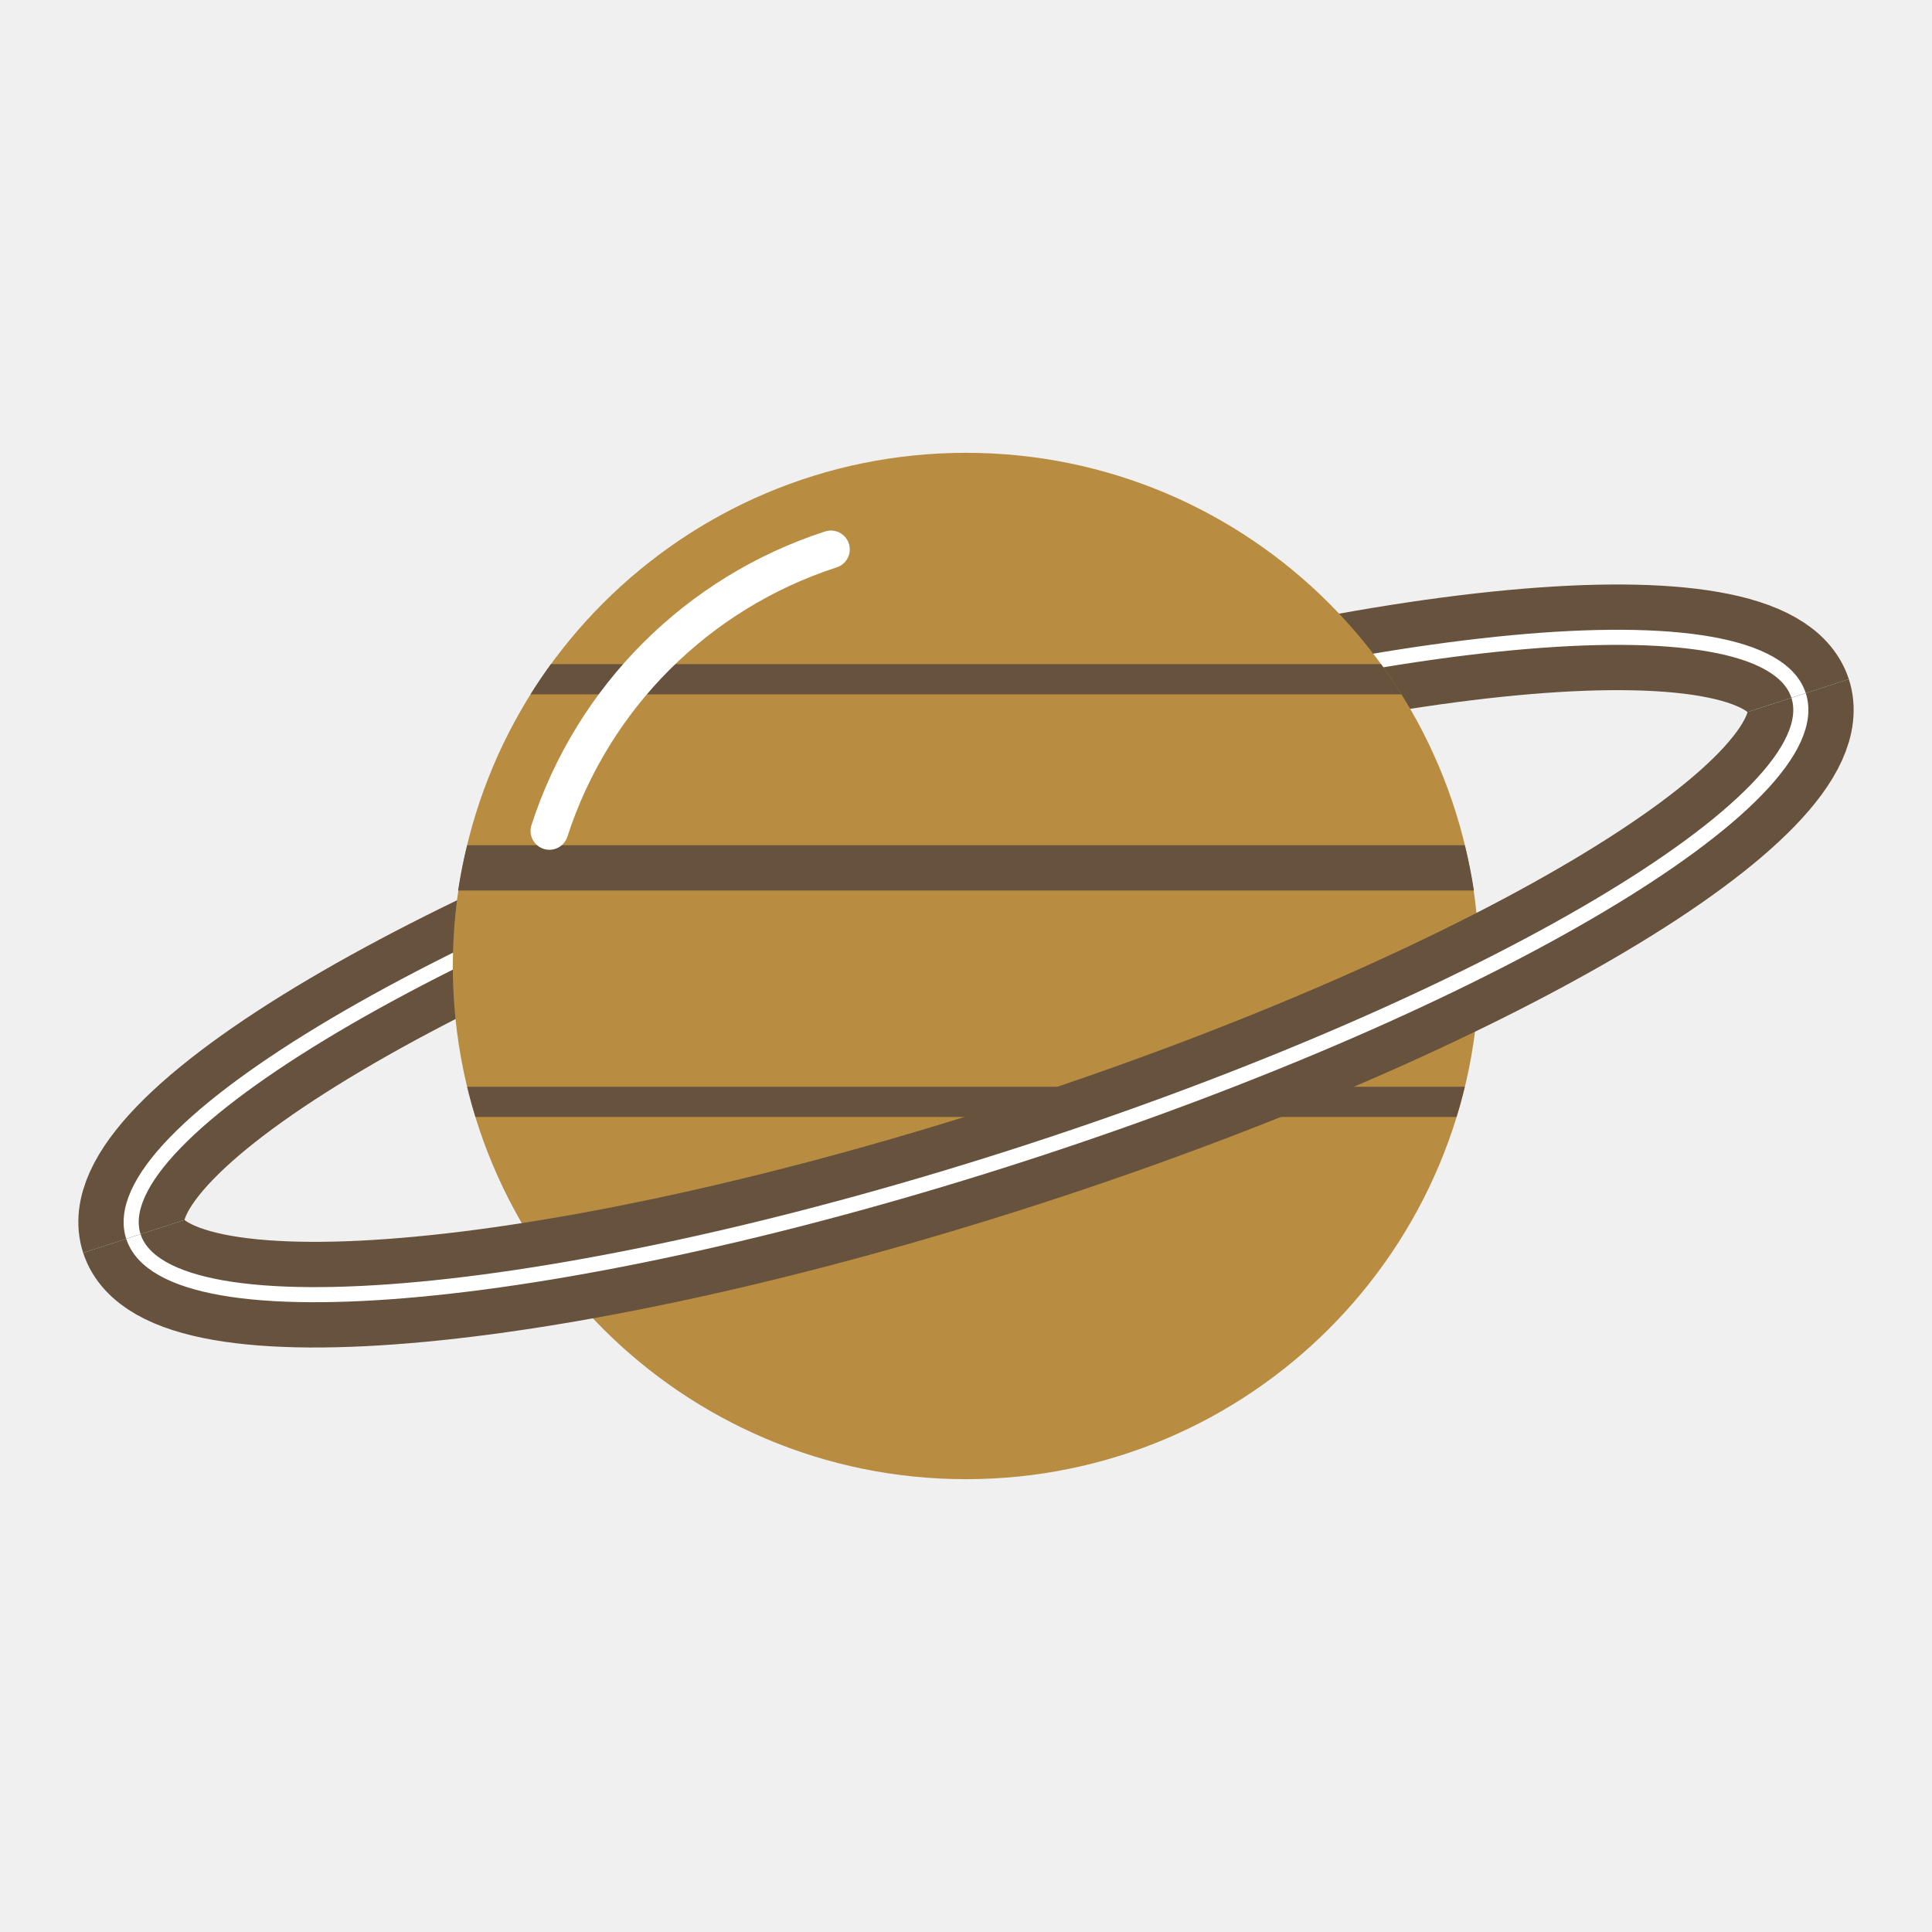
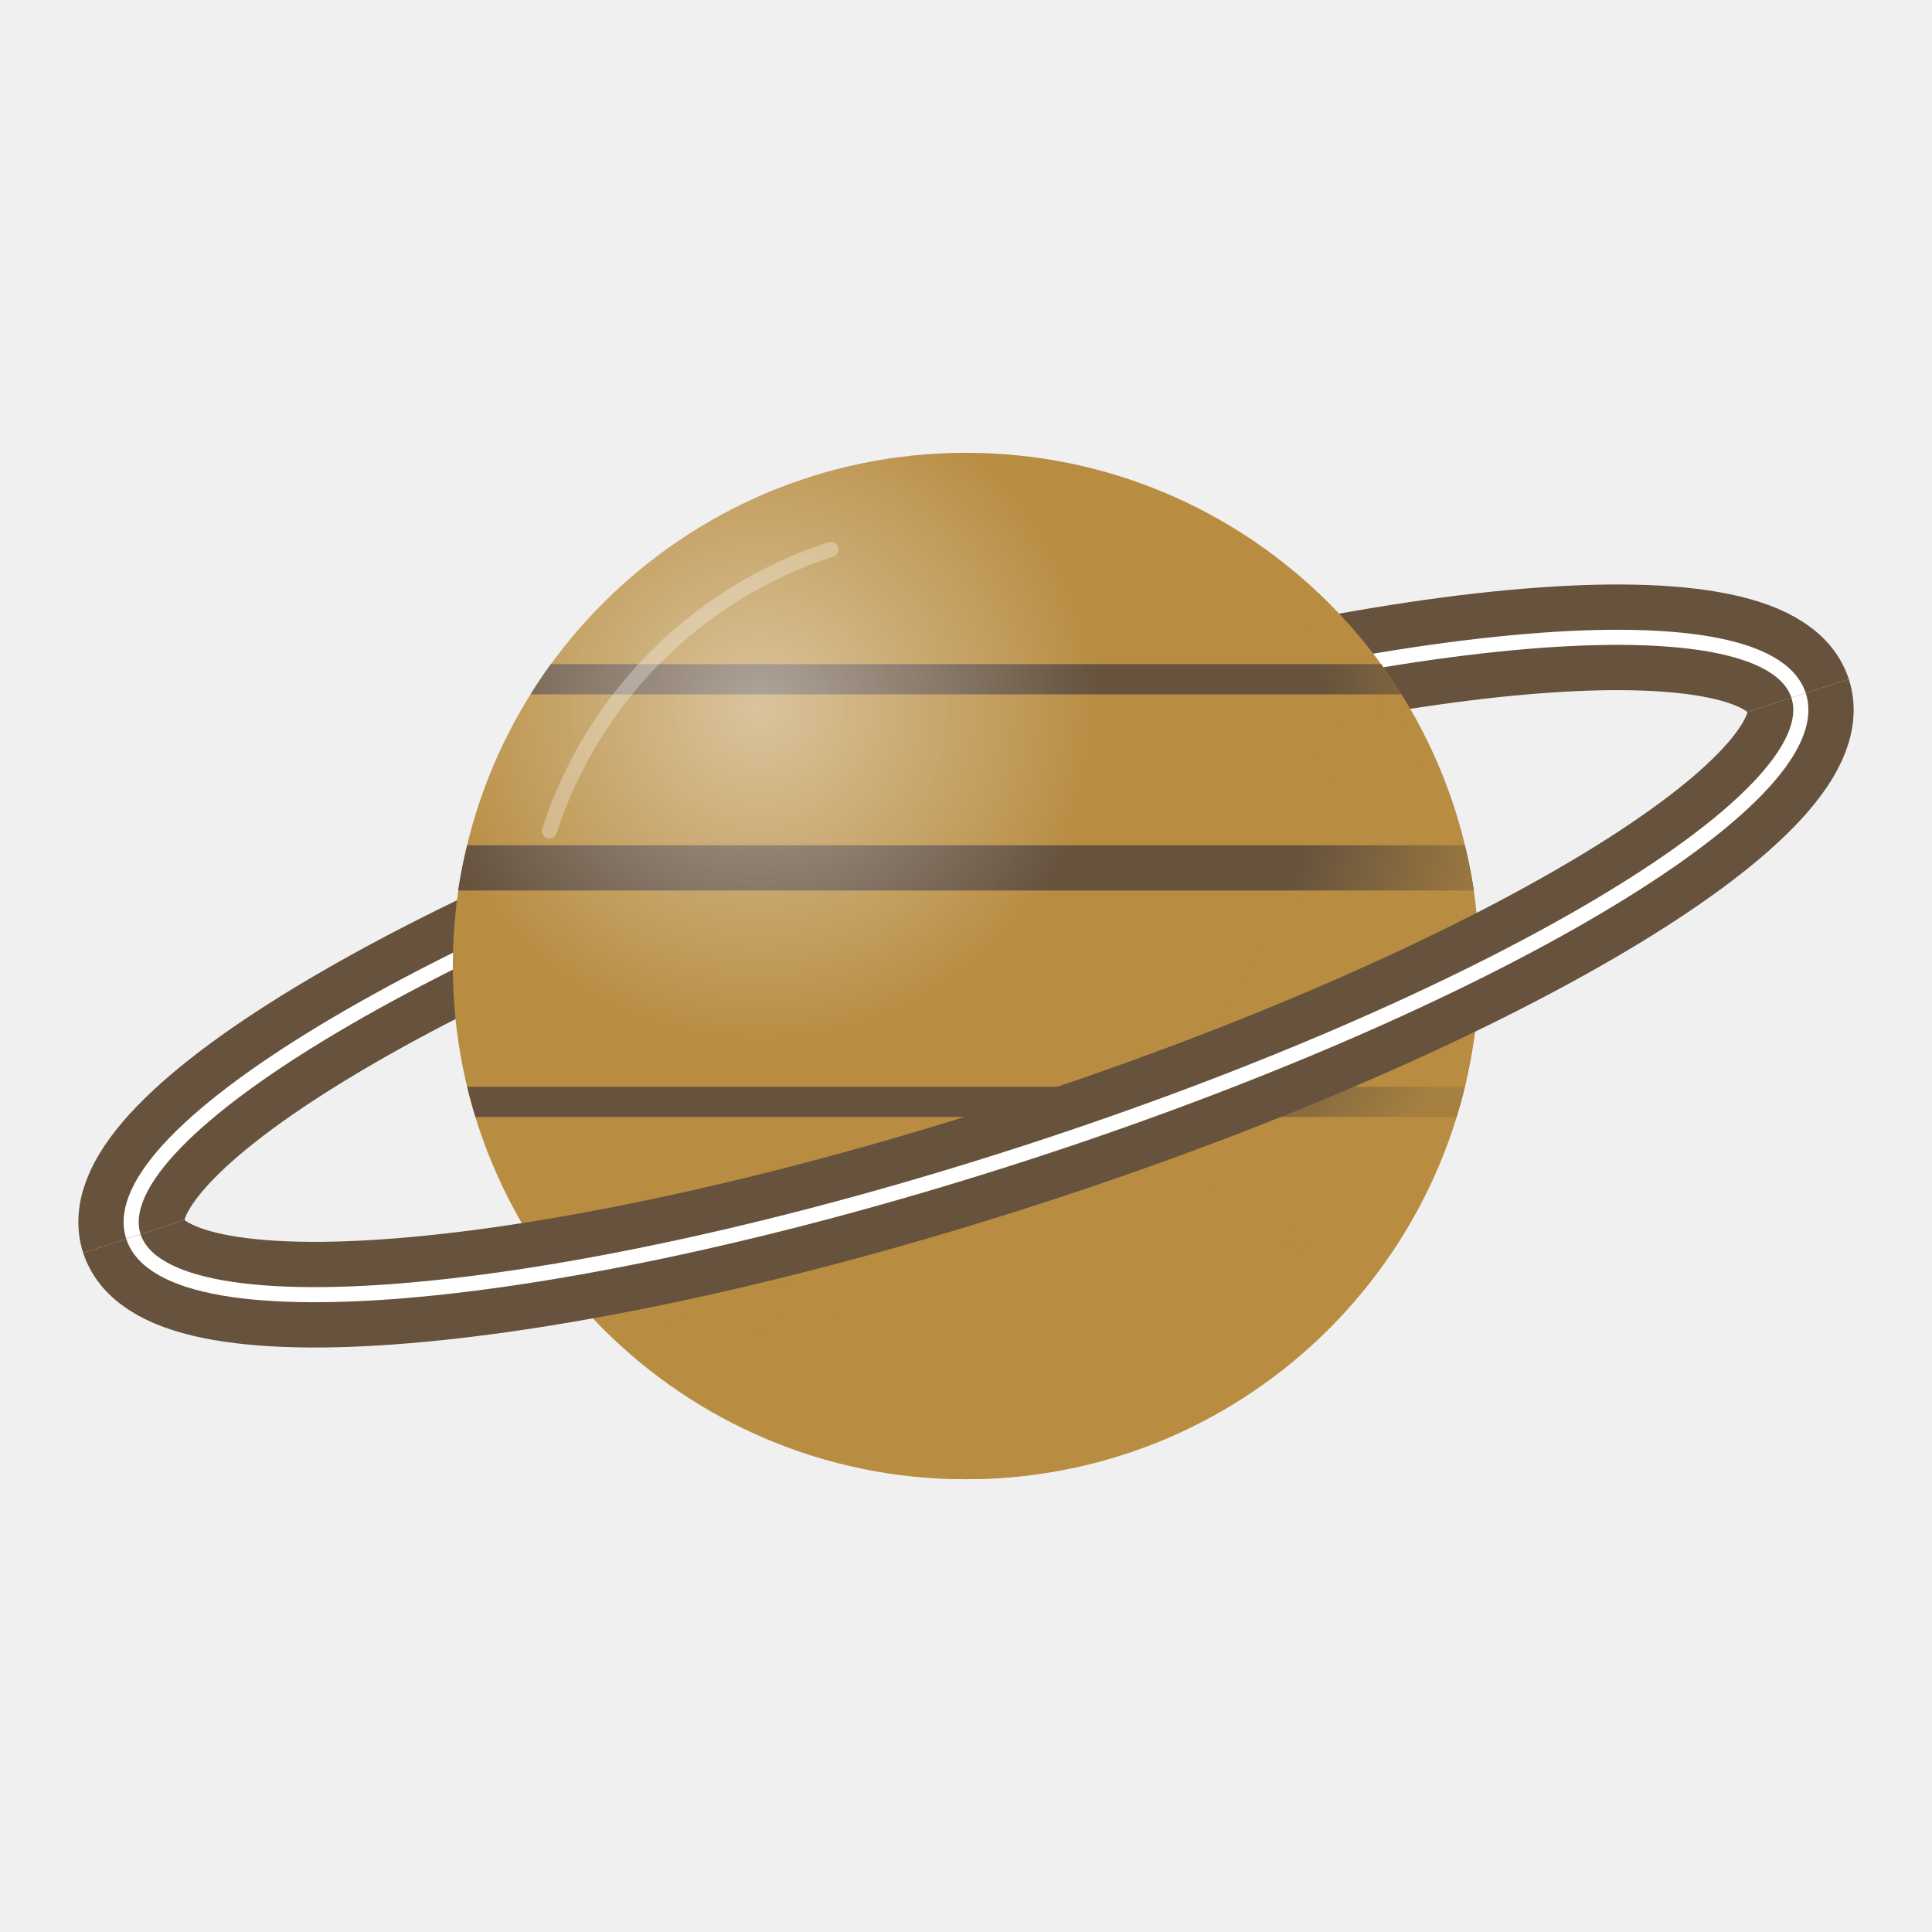
<svg xmlns="http://www.w3.org/2000/svg" viewBox="0 0 256 256" width="256" height="256">
+   <defs>
+     <radialGradient id="globe" cx=".3" cy=".25" r=".75">
+       <stop stop-color="#FFFFFF" stop-opacity=".48" />
+       <stop offset=".44" stop-color="#FFFFFF" stop-opacity="0" />
+       <stop offset=".72" stop-color="#B88D42" stop-opacity="0" />
+       <stop offset="1" stop-color="#B88D42" stop-opacity=".78" />
+     </radialGradient>
+   </defs>
  <g transform="translate(128 128) rotate(-18)" fill="none" stroke="#66523D" stroke-width="14">
    <path d="M-116 0A116 26 0 0 1 116 0" />
  </g>
  <g transform="translate(128 128) rotate(-18)" fill="none" stroke="#FFFFFF" stroke-width="2">
    <path d="M-116 0A116 26 0 0 1 116 0" />
  </g>
  <circle cx="128" cy="128" r="68" fill="#B88D42" />
  <path fill="#66523D" d="M73.0 88H183.0A68 68 0 0 1 185.7 92H70.3A68 68 0 0 1 73.0 88Z" />
  <path fill="#66523D" d="M61.9 112H194.1A68 68 0 0 1 195.3 118H60.7A68 68 0 0 1 61.9 112Z" />
  <path fill="#66523D" d="M61.9 144H194.1A68 68 0 0 1 193.0 148H63.0A68 68 0 0 1 61.9 144Z" />
-   <path fill="none" stroke="#FFFFFF" stroke-width="5" stroke-linecap="round" d="M72.8 110.1A58 58 0 0 1 110.1 72.8" />
+   <path fill="none" stroke="#FFFFFF" stroke-width="2" opacity=".3" stroke-linecap="round" d="M72.8 110.1A58 58 0 0 1 110.1 72.8" />
+   <ellipse cx="128" cy="128" rx="68" ry="68" fill="url(#globe)" />
  <g transform="translate(128 128) rotate(-18)" fill="none" stroke="#66523D" stroke-width="14">
    <path d="M-116 0A116 26 0 0 0 116 0" />
  </g>
  <g transform="translate(128 128) rotate(-18)" fill="none" stroke="#FFFFFF" stroke-width="2">
    <path d="M-116 0A116 26 0 0 0 116 0" />
  </g>
</svg>
